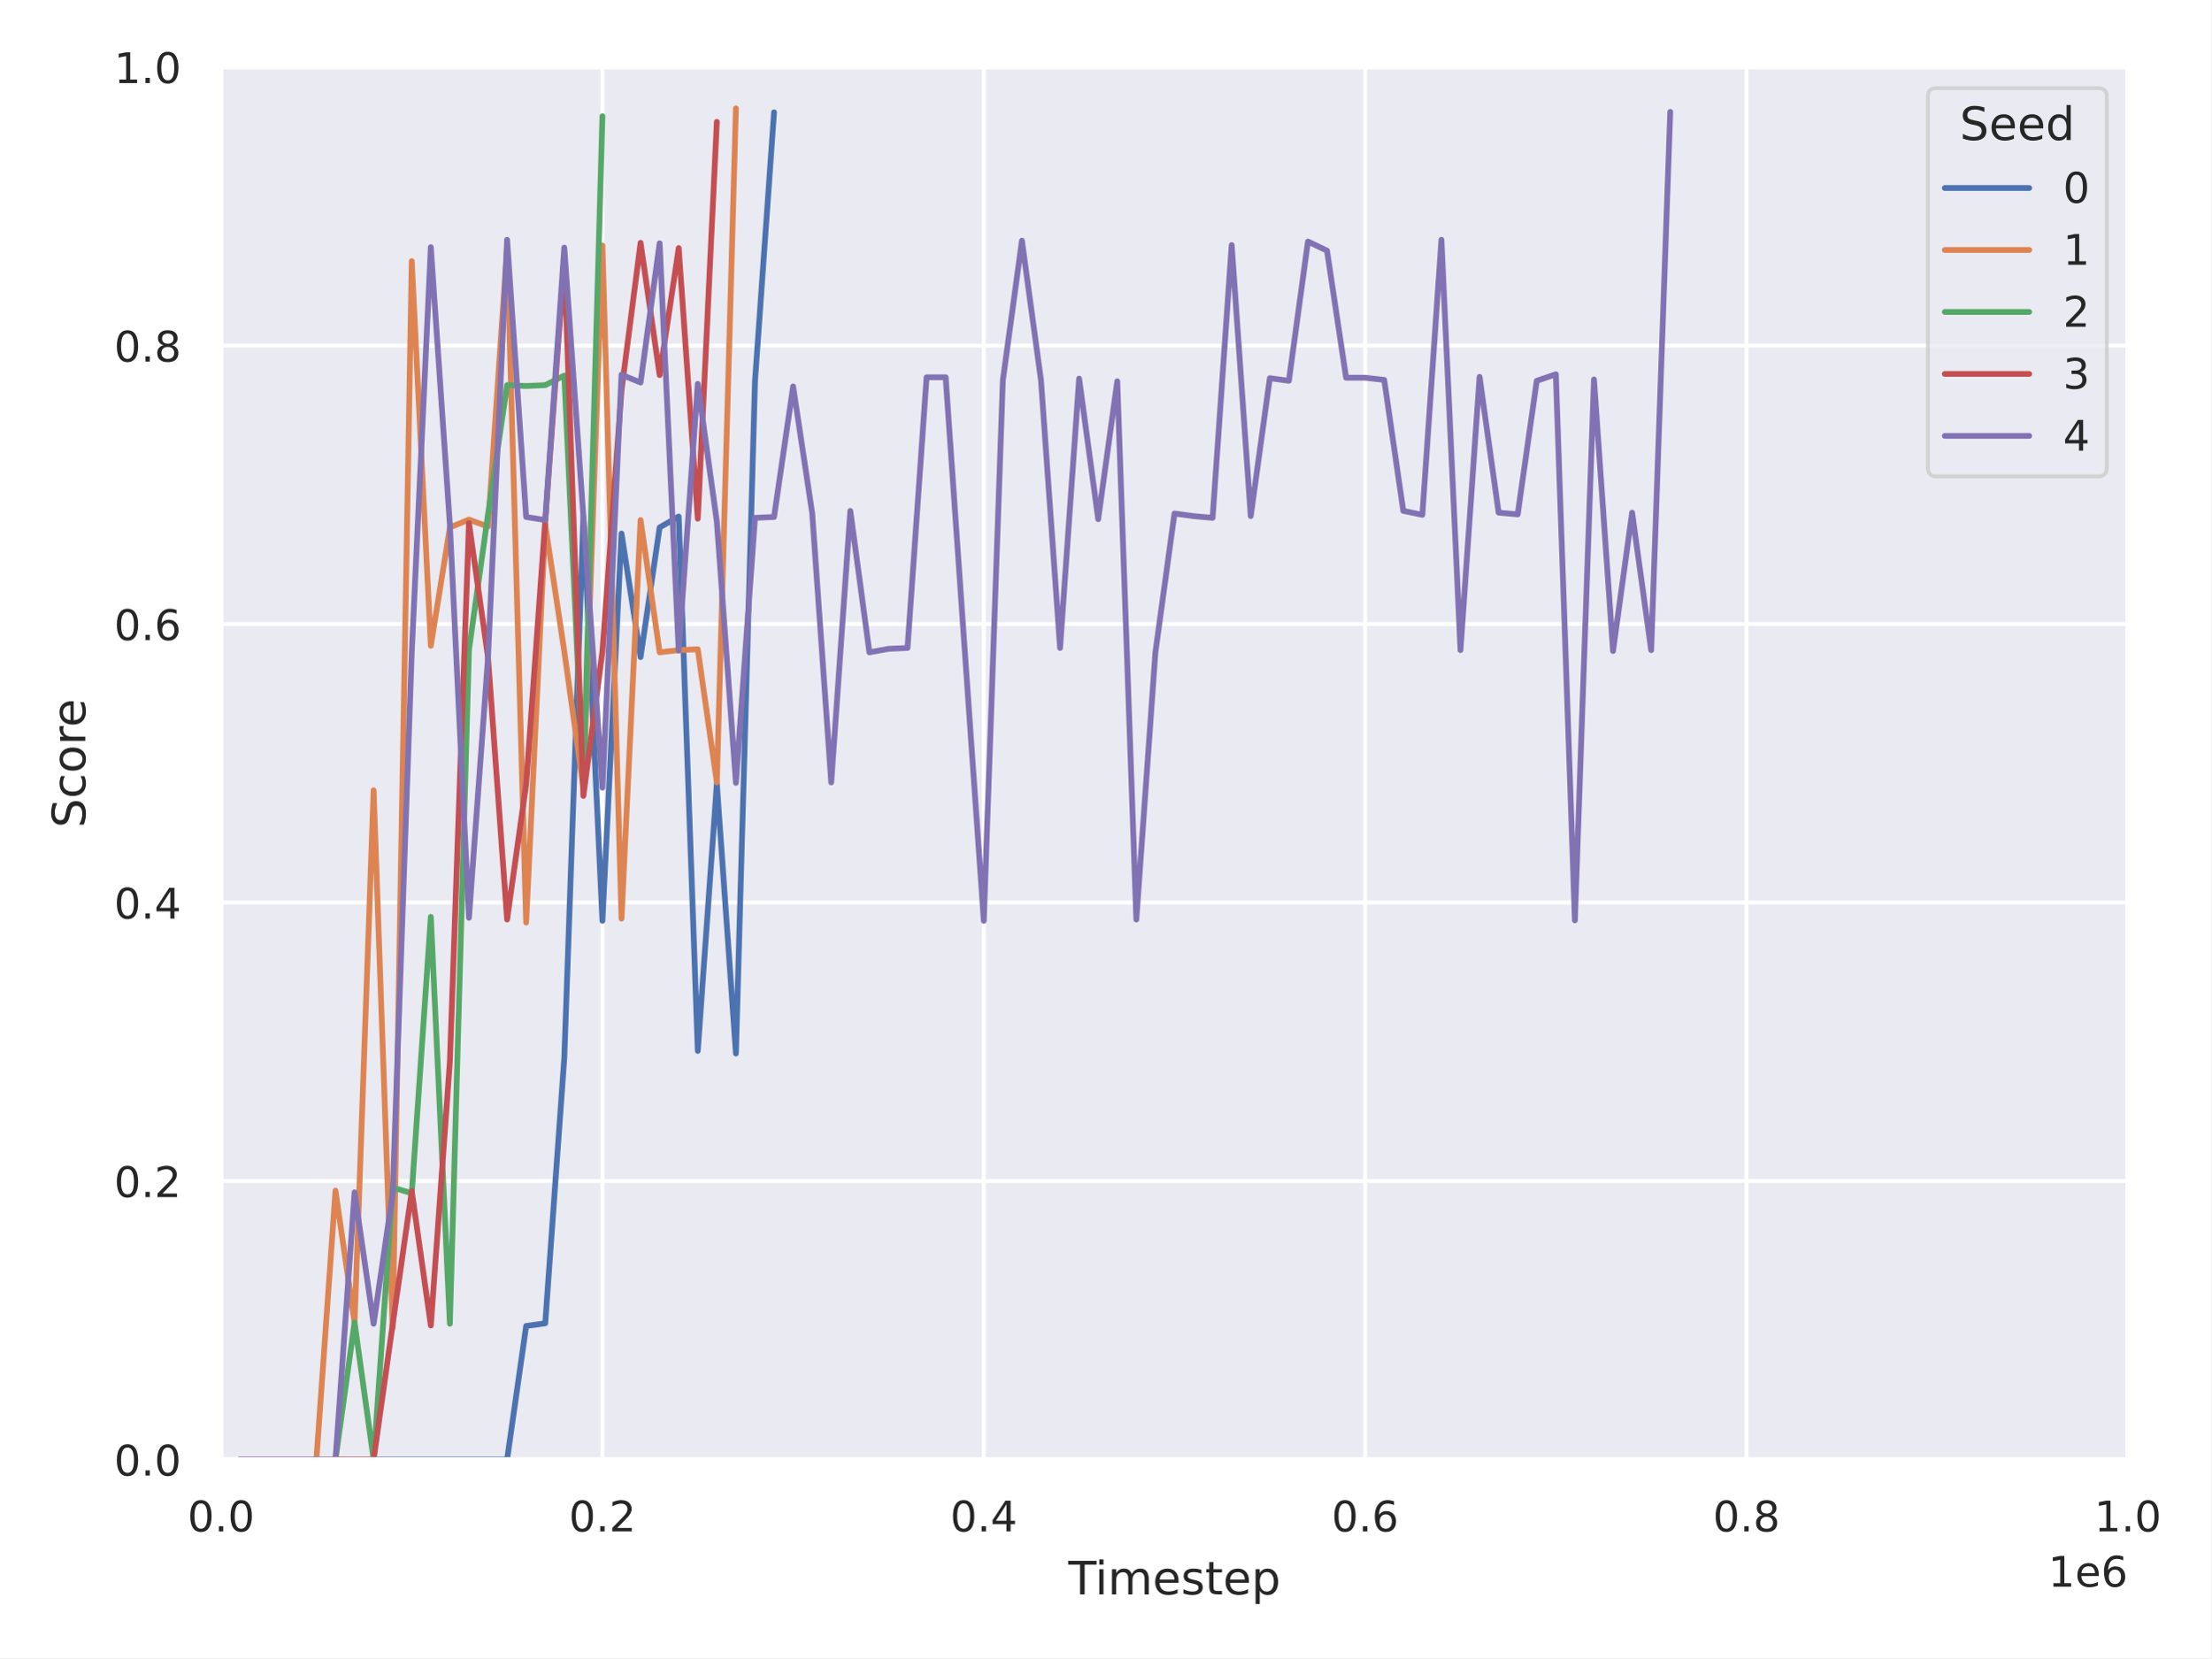
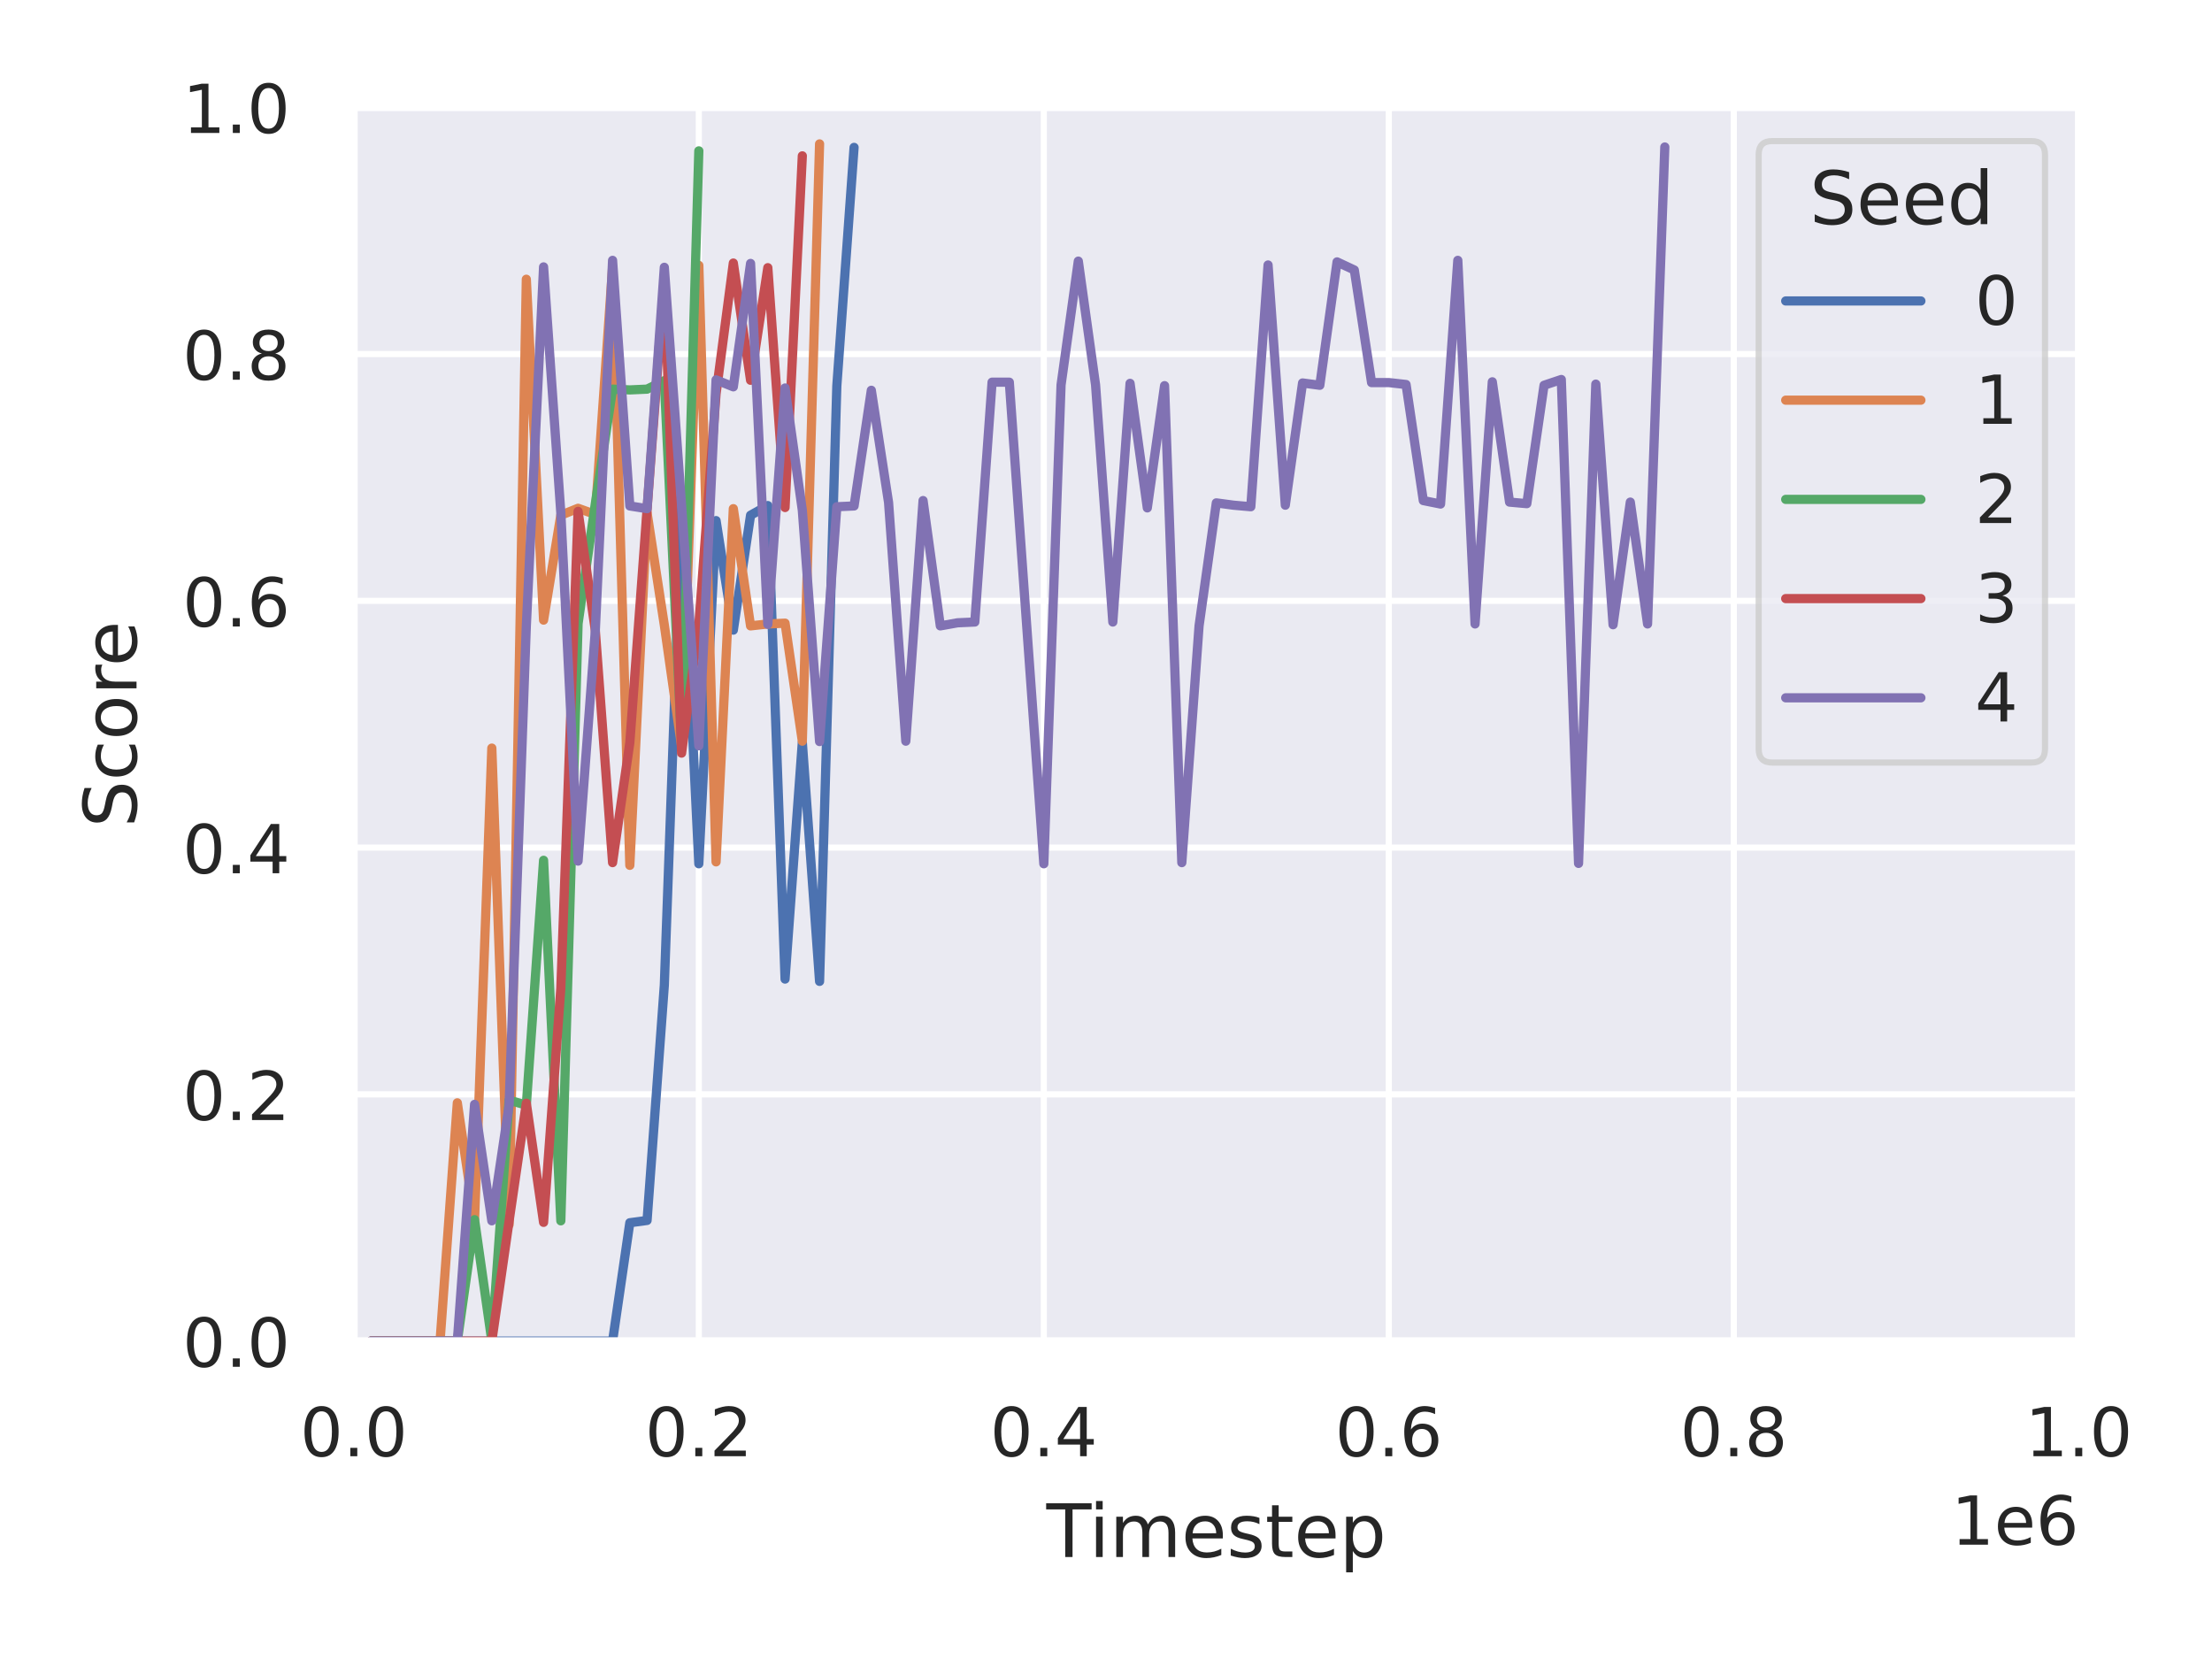
- <svg xmlns="http://www.w3.org/2000/svg" xmlns:xlink="http://www.w3.org/1999/xlink" width="460.8pt" height="345.6pt" viewBox="0 0 460.8 345.6" version="1.1">
+ <svg xmlns="http://www.w3.org/2000/svg" xmlns:xlink="http://www.w3.org/1999/xlink" width="288pt" height="216pt" viewBox="0 0 288 216" version="1.1">
  <defs>
    <style type="text/css">*{stroke-linejoin: round; stroke-linecap: butt}</style>
  </defs>
  <g id="figure_1">
    <g id="patch_1">
-       <path d="M 0 345.6  L 460.8 345.6  L 460.8 0  L 0 0  z " style="fill: #ffffff" />
+       <path d="M 0 216  L 288 216  L 288 0  L 0 0  z " style="fill: #ffffff" />
    </g>
    <g id="axes_1">
      <g id="patch_2">
-         <path d="M 46.068 304.212  L 443.457 304.212  L 443.457 13.968  L 46.068 13.968  z " style="fill: #eaeaf2" />
+         <path d="M 46.068 174.612  L 270.657 174.612  L 270.657 13.968  L 46.068 13.968  z " style="fill: #eaeaf2" />
      </g>
      <g id="matplotlib.axis_1">
        <g id="xtick_1">
          <g id="line2d_1">
-             <path d="M 46.068 304.212  L 46.068 13.968  " clip-path="url(#pd77633b5d9)" style="fill: none; stroke: #ffffff; stroke-width: 0.8; stroke-linecap: round" />
+             <path d="M 46.068 174.612  L 46.068 13.968  " clip-path="url(#pc6d7f11d85)" style="fill: none; stroke: #ffffff; stroke-width: 0.8; stroke-linecap: round" />
          </g>
          <g id="text_1">
-             <g style="fill: #262626" transform="translate(39.07062 319.1986) scale(0.088 -0.088)">
+             <g style="fill: #262626" transform="translate(39.07062 189.5986) scale(0.088 -0.088)">
              <defs>
                <path id="DejaVuSans-30" d="M 2034 4250  Q 1547 4250 1301 3770  Q 1056 3291 1056 2328  Q 1056 1369 1301 889  Q 1547 409 2034 409  Q 2525 409 2770 889  Q 3016 1369 3016 2328  Q 3016 3291 2770 3770  Q 2525 4250 2034 4250  z M 2034 4750  Q 2819 4750 3233 4129  Q 3647 3509 3647 2328  Q 3647 1150 3233 529  Q 2819 -91 2034 -91  Q 1250 -91 836 529  Q 422 1150 422 2328  Q 422 3509 836 4129  Q 1250 4750 2034 4750  z " transform="scale(0.015625)" />
                <path id="DejaVuSans-2e" d="M 684 794  L 1344 794  L 1344 0  L 684 0  L 684 794  z " transform="scale(0.015625)" />
              </defs>
              <use xlink:href="#DejaVuSans-30" />
              <use xlink:href="#DejaVuSans-2e" x="63.623" />
              <use xlink:href="#DejaVuSans-30" x="95.41" />
            </g>
          </g>
        </g>
        <g id="xtick_2">
          <g id="line2d_2">
-             <path d="M 125.546 304.212  L 125.546 13.968  " clip-path="url(#pd77633b5d9)" style="fill: none; stroke: #ffffff; stroke-width: 0.8; stroke-linecap: round" />
+             <path d="M 90.986 174.612  L 90.986 13.968  " clip-path="url(#pc6d7f11d85)" style="fill: none; stroke: #ffffff; stroke-width: 0.8; stroke-linecap: round" />
          </g>
          <g id="text_2">
-             <g style="fill: #262626" transform="translate(118.5484 319.1986) scale(0.088 -0.088)">
+             <g style="fill: #262626" transform="translate(83.98843 189.5986) scale(0.088 -0.088)">
              <defs>
                <path id="DejaVuSans-32" d="M 1228 531  L 3431 531  L 3431 0  L 469 0  L 469 531  Q 828 903 1448 1529  Q 2069 2156 2228 2338  Q 2531 2678 2651 2914  Q 2772 3150 2772 3378  Q 2772 3750 2511 3984  Q 2250 4219 1831 4219  Q 1534 4219 1204 4116  Q 875 4013 500 3803  L 500 4441  Q 881 4594 1212 4672  Q 1544 4750 1819 4750  Q 2544 4750 2975 4387  Q 3406 4025 3406 3419  Q 3406 3131 3298 2873  Q 3191 2616 2906 2266  Q 2828 2175 2409 1742  Q 1991 1309 1228 531  z " transform="scale(0.015625)" />
              </defs>
              <use xlink:href="#DejaVuSans-30" />
              <use xlink:href="#DejaVuSans-2e" x="63.623" />
              <use xlink:href="#DejaVuSans-32" x="95.41" />
            </g>
          </g>
        </g>
        <g id="xtick_3">
          <g id="line2d_3">
-             <path d="M 205.024 304.212  L 205.024 13.968  " clip-path="url(#pd77633b5d9)" style="fill: none; stroke: #ffffff; stroke-width: 0.8; stroke-linecap: round" />
+             <path d="M 135.904 174.612  L 135.904 13.968  " clip-path="url(#pc6d7f11d85)" style="fill: none; stroke: #ffffff; stroke-width: 0.8; stroke-linecap: round" />
          </g>
          <g id="text_3">
-             <g style="fill: #262626" transform="translate(198.0262 319.1986) scale(0.088 -0.088)">
+             <g style="fill: #262626" transform="translate(128.9062 189.5986) scale(0.088 -0.088)">
              <defs>
                <path id="DejaVuSans-34" d="M 2419 4116  L 825 1625  L 2419 1625  L 2419 4116  z M 2253 4666  L 3047 4666  L 3047 1625  L 3713 1625  L 3713 1100  L 3047 1100  L 3047 0  L 2419 0  L 2419 1100  L 313 1100  L 313 1709  L 2253 4666  z " transform="scale(0.015625)" />
              </defs>
              <use xlink:href="#DejaVuSans-30" />
              <use xlink:href="#DejaVuSans-2e" x="63.623" />
              <use xlink:href="#DejaVuSans-34" x="95.41" />
            </g>
          </g>
        </g>
        <g id="xtick_4">
          <g id="line2d_4">
-             <path d="M 284.501 304.212  L 284.501 13.968  " clip-path="url(#pd77633b5d9)" style="fill: none; stroke: #ffffff; stroke-width: 0.8; stroke-linecap: round" />
+             <path d="M 180.821 174.612  L 180.821 13.968  " clip-path="url(#pc6d7f11d85)" style="fill: none; stroke: #ffffff; stroke-width: 0.8; stroke-linecap: round" />
          </g>
          <g id="text_4">
-             <g style="fill: #262626" transform="translate(277.504 319.1986) scale(0.088 -0.088)">
+             <g style="fill: #262626" transform="translate(173.824 189.5986) scale(0.088 -0.088)">
              <defs>
                <path id="DejaVuSans-36" d="M 2113 2584  Q 1688 2584 1439 2293  Q 1191 2003 1191 1497  Q 1191 994 1439 701  Q 1688 409 2113 409  Q 2538 409 2786 701  Q 3034 994 3034 1497  Q 3034 2003 2786 2293  Q 2538 2584 2113 2584  z M 3366 4563  L 3366 3988  Q 3128 4100 2886 4159  Q 2644 4219 2406 4219  Q 1781 4219 1451 3797  Q 1122 3375 1075 2522  Q 1259 2794 1537 2939  Q 1816 3084 2150 3084  Q 2853 3084 3261 2657  Q 3669 2231 3669 1497  Q 3669 778 3244 343  Q 2819 -91 2113 -91  Q 1303 -91 875 529  Q 447 1150 447 2328  Q 447 3434 972 4092  Q 1497 4750 2381 4750  Q 2619 4750 2861 4703  Q 3103 4656 3366 4563  z " transform="scale(0.015625)" />
              </defs>
              <use xlink:href="#DejaVuSans-30" />
              <use xlink:href="#DejaVuSans-2e" x="63.623" />
              <use xlink:href="#DejaVuSans-36" x="95.41" />
            </g>
          </g>
        </g>
        <g id="xtick_5">
          <g id="line2d_5">
-             <path d="M 363.979 304.212  L 363.979 13.968  " clip-path="url(#pd77633b5d9)" style="fill: none; stroke: #ffffff; stroke-width: 0.8; stroke-linecap: round" />
+             <path d="M 225.739 174.612  L 225.739 13.968  " clip-path="url(#pc6d7f11d85)" style="fill: none; stroke: #ffffff; stroke-width: 0.8; stroke-linecap: round" />
          </g>
          <g id="text_5">
-             <g style="fill: #262626" transform="translate(356.9818 319.1986) scale(0.088 -0.088)">
+             <g style="fill: #262626" transform="translate(218.7418 189.5986) scale(0.088 -0.088)">
              <defs>
                <path id="DejaVuSans-38" d="M 2034 2216  Q 1584 2216 1326 1975  Q 1069 1734 1069 1313  Q 1069 891 1326 650  Q 1584 409 2034 409  Q 2484 409 2743 651  Q 3003 894 3003 1313  Q 3003 1734 2745 1975  Q 2488 2216 2034 2216  z M 1403 2484  Q 997 2584 770 2862  Q 544 3141 544 3541  Q 544 4100 942 4425  Q 1341 4750 2034 4750  Q 2731 4750 3128 4425  Q 3525 4100 3525 3541  Q 3525 3141 3298 2862  Q 3072 2584 2669 2484  Q 3125 2378 3379 2068  Q 3634 1759 3634 1313  Q 3634 634 3220 271  Q 2806 -91 2034 -91  Q 1263 -91 848 271  Q 434 634 434 1313  Q 434 1759 690 2068  Q 947 2378 1403 2484  z M 1172 3481  Q 1172 3119 1398 2916  Q 1625 2713 2034 2713  Q 2441 2713 2670 2916  Q 2900 3119 2900 3481  Q 2900 3844 2670 4047  Q 2441 4250 2034 4250  Q 1625 4250 1398 4047  Q 1172 3844 1172 3481  z " transform="scale(0.015625)" />
              </defs>
              <use xlink:href="#DejaVuSans-30" />
              <use xlink:href="#DejaVuSans-2e" x="63.623" />
              <use xlink:href="#DejaVuSans-38" x="95.41" />
            </g>
          </g>
        </g>
        <g id="xtick_6">
          <g id="line2d_6">
-             <path d="M 443.457 304.212  L 443.457 13.968  " clip-path="url(#pd77633b5d9)" style="fill: none; stroke: #ffffff; stroke-width: 0.8; stroke-linecap: round" />
+             <path d="M 270.657 174.612  L 270.657 13.968  " clip-path="url(#pc6d7f11d85)" style="fill: none; stroke: #ffffff; stroke-width: 0.8; stroke-linecap: round" />
          </g>
          <g id="text_6">
-             <g style="fill: #262626" transform="translate(436.4596 319.1986) scale(0.088 -0.088)">
+             <g style="fill: #262626" transform="translate(263.6596 189.5986) scale(0.088 -0.088)">
              <defs>
                <path id="DejaVuSans-31" d="M 794 531  L 1825 531  L 1825 4091  L 703 3866  L 703 4441  L 1819 4666  L 2450 4666  L 2450 531  L 3481 531  L 3481 0  L 794 0  L 794 531  z " transform="scale(0.015625)" />
              </defs>
              <use xlink:href="#DejaVuSans-31" />
              <use xlink:href="#DejaVuSans-2e" x="63.623" />
              <use xlink:href="#DejaVuSans-30" x="95.41" />
            </g>
          </g>
        </g>
        <g id="text_7">
-           <g style="fill: #262626" transform="translate(222.6353 332.3232) scale(0.096 -0.096)">
+           <g style="fill: #262626" transform="translate(136.2353 202.7233) scale(0.096 -0.096)">
            <defs>
              <path id="DejaVuSans-54" d="M -19 4666  L 3928 4666  L 3928 4134  L 2272 4134  L 2272 0  L 1638 0  L 1638 4134  L -19 4134  L -19 4666  z " transform="scale(0.015625)" />
              <path id="DejaVuSans-69" d="M 603 3500  L 1178 3500  L 1178 0  L 603 0  L 603 3500  z M 603 4863  L 1178 4863  L 1178 4134  L 603 4134  L 603 4863  z " transform="scale(0.015625)" />
              <path id="DejaVuSans-6d" d="M 3328 2828  Q 3544 3216 3844 3400  Q 4144 3584 4550 3584  Q 5097 3584 5394 3201  Q 5691 2819 5691 2113  L 5691 0  L 5113 0  L 5113 2094  Q 5113 2597 4934 2840  Q 4756 3084 4391 3084  Q 3944 3084 3684 2787  Q 3425 2491 3425 1978  L 3425 0  L 2847 0  L 2847 2094  Q 2847 2600 2669 2842  Q 2491 3084 2119 3084  Q 1678 3084 1418 2786  Q 1159 2488 1159 1978  L 1159 0  L 581 0  L 581 3500  L 1159 3500  L 1159 2956  Q 1356 3278 1631 3431  Q 1906 3584 2284 3584  Q 2666 3584 2933 3390  Q 3200 3197 3328 2828  z " transform="scale(0.015625)" />
              <path id="DejaVuSans-65" d="M 3597 1894  L 3597 1613  L 953 1613  Q 991 1019 1311 708  Q 1631 397 2203 397  Q 2534 397 2845 478  Q 3156 559 3463 722  L 3463 178  Q 3153 47 2828 -22  Q 2503 -91 2169 -91  Q 1331 -91 842 396  Q 353 884 353 1716  Q 353 2575 817 3079  Q 1281 3584 2069 3584  Q 2775 3584 3186 3129  Q 3597 2675 3597 1894  z M 3022 2063  Q 3016 2534 2758 2815  Q 2500 3097 2075 3097  Q 1594 3097 1305 2825  Q 1016 2553 972 2059  L 3022 2063  z " transform="scale(0.015625)" />
              <path id="DejaVuSans-73" d="M 2834 3397  L 2834 2853  Q 2591 2978 2328 3040  Q 2066 3103 1784 3103  Q 1356 3103 1142 2972  Q 928 2841 928 2578  Q 928 2378 1081 2264  Q 1234 2150 1697 2047  L 1894 2003  Q 2506 1872 2764 1633  Q 3022 1394 3022 966  Q 3022 478 2636 193  Q 2250 -91 1575 -91  Q 1294 -91 989 -36  Q 684 19 347 128  L 347 722  Q 666 556 975 473  Q 1284 391 1588 391  Q 1994 391 2212 530  Q 2431 669 2431 922  Q 2431 1156 2273 1281  Q 2116 1406 1581 1522  L 1381 1569  Q 847 1681 609 1914  Q 372 2147 372 2553  Q 372 3047 722 3315  Q 1072 3584 1716 3584  Q 2034 3584 2315 3537  Q 2597 3491 2834 3397  z " transform="scale(0.015625)" />
              <path id="DejaVuSans-74" d="M 1172 4494  L 1172 3500  L 2356 3500  L 2356 3053  L 1172 3053  L 1172 1153  Q 1172 725 1289 603  Q 1406 481 1766 481  L 2356 481  L 2356 0  L 1766 0  Q 1100 0 847 248  Q 594 497 594 1153  L 594 3053  L 172 3053  L 172 3500  L 594 3500  L 594 4494  L 1172 4494  z " transform="scale(0.015625)" />
              <path id="DejaVuSans-70" d="M 1159 525  L 1159 -1331  L 581 -1331  L 581 3500  L 1159 3500  L 1159 2969  Q 1341 3281 1617 3432  Q 1894 3584 2278 3584  Q 2916 3584 3314 3078  Q 3713 2572 3713 1747  Q 3713 922 3314 415  Q 2916 -91 2278 -91  Q 1894 -91 1617 61  Q 1341 213 1159 525  z M 3116 1747  Q 3116 2381 2855 2742  Q 2594 3103 2138 3103  Q 1681 3103 1420 2742  Q 1159 2381 1159 1747  Q 1159 1113 1420 752  Q 1681 391 2138 391  Q 2594 391 2855 752  Q 3116 1113 3116 1747  z " transform="scale(0.015625)" />
            </defs>
            <use xlink:href="#DejaVuSans-54" />
            <use xlink:href="#DejaVuSans-69" x="57.959" />
            <use xlink:href="#DejaVuSans-6d" x="85.742" />
            <use xlink:href="#DejaVuSans-65" x="183.154" />
            <use xlink:href="#DejaVuSans-73" x="244.678" />
            <use xlink:href="#DejaVuSans-74" x="296.777" />
            <use xlink:href="#DejaVuSans-65" x="335.986" />
            <use xlink:href="#DejaVuSans-70" x="397.51" />
          </g>
        </g>
        <g id="text_8">
-           <g style="fill: #262626" transform="translate(426.8442 330.7154) scale(0.088 -0.088)">
+           <g style="fill: #262626" transform="translate(254.0443 201.1154) scale(0.088 -0.088)">
            <use xlink:href="#DejaVuSans-31" />
            <use xlink:href="#DejaVuSans-65" x="63.623" />
            <use xlink:href="#DejaVuSans-36" x="125.146" />
          </g>
        </g>
      </g>
      <g id="matplotlib.axis_2">
        <g id="ytick_1">
          <g id="line2d_7">
-             <path d="M 46.068 304.212  L 443.457 304.212  " clip-path="url(#pd77633b5d9)" style="fill: none; stroke: #ffffff; stroke-width: 0.8; stroke-linecap: round" />
+             <path d="M 46.068 174.612  L 270.657 174.612  " clip-path="url(#pc6d7f11d85)" style="fill: none; stroke: #ffffff; stroke-width: 0.8; stroke-linecap: round" />
          </g>
          <g id="text_9">
-             <g style="fill: #262626" transform="translate(23.77325 307.5553) scale(0.088 -0.088)">
+             <g style="fill: #262626" transform="translate(23.77325 177.9553) scale(0.088 -0.088)">
              <use xlink:href="#DejaVuSans-30" />
              <use xlink:href="#DejaVuSans-2e" x="63.623" />
              <use xlink:href="#DejaVuSans-30" x="95.41" />
            </g>
          </g>
        </g>
        <g id="ytick_2">
          <g id="line2d_8">
-             <path d="M 46.068 246.163  L 443.457 246.163  " clip-path="url(#pd77633b5d9)" style="fill: none; stroke: #ffffff; stroke-width: 0.8; stroke-linecap: round" />
+             <path d="M 46.068 142.483  L 270.657 142.483  " clip-path="url(#pc6d7f11d85)" style="fill: none; stroke: #ffffff; stroke-width: 0.8; stroke-linecap: round" />
          </g>
          <g id="text_10">
-             <g style="fill: #262626" transform="translate(23.77325 249.5065) scale(0.088 -0.088)">
+             <g style="fill: #262626" transform="translate(23.77325 145.8265) scale(0.088 -0.088)">
              <use xlink:href="#DejaVuSans-30" />
              <use xlink:href="#DejaVuSans-2e" x="63.623" />
              <use xlink:href="#DejaVuSans-32" x="95.41" />
            </g>
          </g>
        </g>
        <g id="ytick_3">
          <g id="line2d_9">
-             <path d="M 46.068 188.114  L 443.457 188.114  " clip-path="url(#pd77633b5d9)" style="fill: none; stroke: #ffffff; stroke-width: 0.8; stroke-linecap: round" />
+             <path d="M 46.068 110.354  L 270.657 110.354  " clip-path="url(#pc6d7f11d85)" style="fill: none; stroke: #ffffff; stroke-width: 0.8; stroke-linecap: round" />
          </g>
          <g id="text_11">
-             <g style="fill: #262626" transform="translate(23.77325 191.4577) scale(0.088 -0.088)">
+             <g style="fill: #262626" transform="translate(23.77325 113.6977) scale(0.088 -0.088)">
              <use xlink:href="#DejaVuSans-30" />
              <use xlink:href="#DejaVuSans-2e" x="63.623" />
              <use xlink:href="#DejaVuSans-34" x="95.41" />
            </g>
          </g>
        </g>
        <g id="ytick_4">
          <g id="line2d_10">
-             <path d="M 46.068 130.066  L 443.457 130.066  " clip-path="url(#pd77633b5d9)" style="fill: none; stroke: #ffffff; stroke-width: 0.8; stroke-linecap: round" />
+             <path d="M 46.068 78.226  L 270.657 78.226  " clip-path="url(#pc6d7f11d85)" style="fill: none; stroke: #ffffff; stroke-width: 0.8; stroke-linecap: round" />
          </g>
          <g id="text_12">
-             <g style="fill: #262626" transform="translate(23.77325 133.4089) scale(0.088 -0.088)">
+             <g style="fill: #262626" transform="translate(23.77325 81.56891) scale(0.088 -0.088)">
              <use xlink:href="#DejaVuSans-30" />
              <use xlink:href="#DejaVuSans-2e" x="63.623" />
              <use xlink:href="#DejaVuSans-36" x="95.41" />
            </g>
          </g>
        </g>
        <g id="ytick_5">
          <g id="line2d_11">
-             <path d="M 46.068 72.017  L 443.457 72.017  " clip-path="url(#pd77633b5d9)" style="fill: none; stroke: #ffffff; stroke-width: 0.8; stroke-linecap: round" />
+             <path d="M 46.068 46.097  L 270.657 46.097  " clip-path="url(#pc6d7f11d85)" style="fill: none; stroke: #ffffff; stroke-width: 0.8; stroke-linecap: round" />
          </g>
          <g id="text_13">
-             <g style="fill: #262626" transform="translate(23.77325 75.36011) scale(0.088 -0.088)">
+             <g style="fill: #262626" transform="translate(23.77325 49.44011) scale(0.088 -0.088)">
              <use xlink:href="#DejaVuSans-30" />
              <use xlink:href="#DejaVuSans-2e" x="63.623" />
              <use xlink:href="#DejaVuSans-38" x="95.41" />
            </g>
          </g>
        </g>
        <g id="ytick_6">
          <g id="line2d_12">
-             <path d="M 46.068 13.968  L 443.457 13.968  " clip-path="url(#pd77633b5d9)" style="fill: none; stroke: #ffffff; stroke-width: 0.8; stroke-linecap: round" />
+             <path d="M 46.068 13.968  L 270.657 13.968  " clip-path="url(#pc6d7f11d85)" style="fill: none; stroke: #ffffff; stroke-width: 0.8; stroke-linecap: round" />
          </g>
          <g id="text_14">
            <g style="fill: #262626" transform="translate(23.77325 17.31131) scale(0.088 -0.088)">
              <use xlink:href="#DejaVuSans-31" />
              <use xlink:href="#DejaVuSans-2e" x="63.623" />
              <use xlink:href="#DejaVuSans-30" x="95.41" />
            </g>
          </g>
        </g>
        <g id="text_15">
-           <g style="fill: #262626" transform="translate(17.77675 172.5323) rotate(-90) scale(0.096 -0.096)">
+           <g style="fill: #262626" transform="translate(17.77675 107.7322) rotate(-90) scale(0.096 -0.096)">
            <defs>
              <path id="DejaVuSans-53" d="M 3425 4513  L 3425 3897  Q 3066 4069 2747 4153  Q 2428 4238 2131 4238  Q 1616 4238 1336 4038  Q 1056 3838 1056 3469  Q 1056 3159 1242 3001  Q 1428 2844 1947 2747  L 2328 2669  Q 3034 2534 3370 2195  Q 3706 1856 3706 1288  Q 3706 609 3251 259  Q 2797 -91 1919 -91  Q 1588 -91 1214 -16  Q 841 59 441 206  L 441 856  Q 825 641 1194 531  Q 1563 422 1919 422  Q 2459 422 2753 634  Q 3047 847 3047 1241  Q 3047 1584 2836 1778  Q 2625 1972 2144 2069  L 1759 2144  Q 1053 2284 737 2584  Q 422 2884 422 3419  Q 422 4038 858 4394  Q 1294 4750 2059 4750  Q 2388 4750 2728 4690  Q 3069 4631 3425 4513  z " transform="scale(0.015625)" />
              <path id="DejaVuSans-63" d="M 3122 3366  L 3122 2828  Q 2878 2963 2633 3030  Q 2388 3097 2138 3097  Q 1578 3097 1268 2742  Q 959 2388 959 1747  Q 959 1106 1268 751  Q 1578 397 2138 397  Q 2388 397 2633 464  Q 2878 531 3122 666  L 3122 134  Q 2881 22 2623 -34  Q 2366 -91 2075 -91  Q 1284 -91 818 406  Q 353 903 353 1747  Q 353 2603 823 3093  Q 1294 3584 2113 3584  Q 2378 3584 2631 3529  Q 2884 3475 3122 3366  z " transform="scale(0.015625)" />
              <path id="DejaVuSans-6f" d="M 1959 3097  Q 1497 3097 1228 2736  Q 959 2375 959 1747  Q 959 1119 1226 758  Q 1494 397 1959 397  Q 2419 397 2687 759  Q 2956 1122 2956 1747  Q 2956 2369 2687 2733  Q 2419 3097 1959 3097  z M 1959 3584  Q 2709 3584 3137 3096  Q 3566 2609 3566 1747  Q 3566 888 3137 398  Q 2709 -91 1959 -91  Q 1206 -91 779 398  Q 353 888 353 1747  Q 353 2609 779 3096  Q 1206 3584 1959 3584  z " transform="scale(0.015625)" />
              <path id="DejaVuSans-72" d="M 2631 2963  Q 2534 3019 2420 3045  Q 2306 3072 2169 3072  Q 1681 3072 1420 2755  Q 1159 2438 1159 1844  L 1159 0  L 581 0  L 581 3500  L 1159 3500  L 1159 2956  Q 1341 3275 1631 3429  Q 1922 3584 2338 3584  Q 2397 3584 2469 3576  Q 2541 3569 2628 3553  L 2631 2963  z " transform="scale(0.015625)" />
            </defs>
            <use xlink:href="#DejaVuSans-53" />
            <use xlink:href="#DejaVuSans-63" x="63.477" />
            <use xlink:href="#DejaVuSans-6f" x="118.457" />
            <use xlink:href="#DejaVuSans-72" x="179.639" />
            <use xlink:href="#DejaVuSans-65" x="218.502" />
          </g>
        </g>
      </g>
      <g id="PolyCollection_1" />
      <g id="PolyCollection_2" />
      <g id="PolyCollection_3" />
      <g id="PolyCollection_4" />
      <g id="PolyCollection_5" />
      <g id="line2d_13">
-         <path d="M 50.042 304.212  L 54.016 304.212  L 57.99 304.212  L 61.964 304.212  L 65.937 304.212  L 69.911 304.212  L 73.885 304.212  L 77.859 304.212  L 81.833 304.212  L 85.807 304.212  L 89.781 304.212  L 93.755 304.212  L 97.729 304.212  L 101.702 304.212  L 105.676 304.212  L 109.65 276.367  L 113.624 275.823  L 117.598 220.495  L 121.572 107.844  L 125.546 191.924  L 129.52 111.2  L 133.494 136.959  L 137.467 109.93  L 141.441 107.662  L 145.415 219.044  L 149.389 163.353  L 153.363 219.588  L 157.337 79.545  L 161.311 23.401  " clip-path="url(#pd77633b5d9)" style="fill: none; stroke: #4c72b0; stroke-width: 1.2; stroke-linecap: round" />
+         <path d="M 48.314 174.612  L 50.56 174.612  L 52.806 174.612  L 55.052 174.612  L 57.297 174.612  L 59.543 174.612  L 61.789 174.612  L 64.035 174.612  L 66.281 174.612  L 68.527 174.612  L 70.773 174.612  L 73.019 174.612  L 75.265 174.612  L 77.51 174.612  L 79.756 174.612  L 82.002 159.2  L 84.248 158.899  L 86.494 128.276  L 88.74 65.926  L 90.986 112.463  L 93.232 67.784  L 95.478 82.041  L 97.723 67.081  L 99.969 65.826  L 102.215 127.473  L 104.461 96.649  L 106.707 127.774  L 108.953 50.264  L 111.199 19.189  " clip-path="url(#pc6d7f11d85)" style="fill: none; stroke: #4c72b0; stroke-width: 1.2; stroke-linecap: round" />
      </g>
      <g id="line2d_14">
-         <path d="M 50.042 304.212  L 54.016 304.212  L 57.99 304.212  L 61.964 304.212  L 65.937 304.212  L 69.911 248.159  L 73.885 275.641  L 77.859 164.713  L 81.833 276.82  L 85.807 54.421  L 89.781 134.601  L 93.755 109.93  L 97.729 108.297  L 101.702 109.749  L 105.676 51.609  L 109.65 192.287  L 113.624 109.386  L 117.598 135.78  L 121.572 164.26  L 125.546 51.156  L 129.52 191.47  L 133.494 108.388  L 137.467 135.961  L 141.441 135.508  L 145.415 135.326  L 149.389 163.081  L 153.363 22.585  " clip-path="url(#pd77633b5d9)" style="fill: none; stroke: #dd8452; stroke-width: 1.2; stroke-linecap: round" />
+         <path d="M 48.314 174.612  L 50.56 174.612  L 52.806 174.612  L 55.052 174.612  L 57.297 174.612  L 59.543 143.588  L 61.789 158.799  L 64.035 97.402  L 66.281 159.451  L 68.527 36.358  L 70.773 80.736  L 73.019 67.081  L 75.265 66.177  L 77.51 66.981  L 79.756 34.802  L 82.002 112.664  L 84.248 66.78  L 86.494 81.388  L 88.74 97.151  L 90.986 34.551  L 93.232 112.212  L 95.478 66.228  L 97.723 81.489  L 99.969 81.238  L 102.215 81.137  L 104.461 96.499  L 106.707 18.737  " clip-path="url(#pc6d7f11d85)" style="fill: none; stroke: #dd8452; stroke-width: 1.2; stroke-linecap: round" />
      </g>
      <g id="line2d_15">
-         <path d="M 50.042 304.212  L 54.016 304.212  L 57.99 304.212  L 61.964 304.212  L 65.937 304.212  L 69.911 304.212  L 73.885 275.641  L 77.859 304.212  L 81.833 247.524  L 85.807 248.703  L 89.781 191.108  L 93.755 275.913  L 97.729 135.417  L 101.702 107.209  L 105.676 80.271  L 109.65 80.452  L 113.624 80.271  L 117.598 78.275  L 121.572 163.716  L 125.546 24.217  " clip-path="url(#pd77633b5d9)" style="fill: none; stroke: #55a868; stroke-width: 1.2; stroke-linecap: round" />
+         <path d="M 48.314 174.612  L 50.56 174.612  L 52.806 174.612  L 55.052 174.612  L 57.297 174.612  L 59.543 174.612  L 61.789 158.799  L 64.035 174.612  L 66.281 143.236  L 68.527 143.889  L 70.773 112.011  L 73.019 158.949  L 75.265 81.187  L 77.51 65.575  L 79.756 50.665  L 82.002 50.766  L 84.248 50.665  L 86.494 49.561  L 88.74 96.85  L 90.986 19.641  " clip-path="url(#pc6d7f11d85)" style="fill: none; stroke: #55a868; stroke-width: 1.2; stroke-linecap: round" />
      </g>
      <g id="line2d_16">
-         <path d="M 50.042 304.212  L 54.016 304.212  L 57.99 304.212  L 61.964 304.212  L 65.937 304.212  L 69.911 304.212  L 73.885 304.212  L 77.859 304.212  L 81.833 276.004  L 85.807 248.249  L 89.781 276.276  L 93.755 221.22  L 97.729 109.023  L 101.702 137.05  L 105.676 191.652  L 109.65 163.444  L 113.624 108.569  L 117.598 54.239  L 121.572 165.893  L 125.546 135.78  L 129.52 81.359  L 133.494 50.611  L 137.467 78.184  L 141.441 51.7  L 145.415 108.116  L 149.389 25.396  " clip-path="url(#pd77633b5d9)" style="fill: none; stroke: #c44e52; stroke-width: 1.2; stroke-linecap: round" />
+         <path d="M 48.314 174.612  L 50.56 174.612  L 52.806 174.612  L 55.052 174.612  L 57.297 174.612  L 59.543 174.612  L 61.789 174.612  L 64.035 174.612  L 66.281 158.999  L 68.527 143.638  L 70.773 159.15  L 73.019 128.678  L 75.265 66.579  L 77.51 82.091  L 79.756 112.312  L 82.002 96.7  L 84.248 66.328  L 86.494 36.257  L 88.74 98.055  L 90.986 81.388  L 93.232 51.268  L 95.478 34.249  L 97.723 49.51  L 99.969 34.852  L 102.215 66.077  L 104.461 20.293  " clip-path="url(#pc6d7f11d85)" style="fill: none; stroke: #c44e52; stroke-width: 1.2; stroke-linecap: round" />
      </g>
      <g id="line2d_17">
-         <path d="M 50.042 304.212  L 54.016 304.212  L 57.99 304.212  L 61.964 304.212  L 65.937 304.212  L 69.911 304.212  L 73.885 248.521  L 77.859 275.913  L 81.833 248.794  L 85.807 135.961  L 89.781 51.518  L 93.755 109.386  L 97.729 191.289  L 101.702 137.05  L 105.676 49.976  L 109.65 107.753  L 113.624 108.388  L 117.598 51.609  L 121.572 107.662  L 125.546 164.169  L 129.52 78.094  L 133.494 79.726  L 137.467 50.702  L 141.441 135.598  L 145.415 79.999  L 149.389 108.751  L 153.363 163.172  L 157.337 107.934  L 161.311 107.753  L 165.285 80.543  L 169.259 106.937  L 173.232 163.081  L 177.206 106.483  L 181.18 135.961  L 185.154 135.236  L 189.128 135.054  L 193.102 78.638  L 197.076 78.638  L 201.05 135.508  L 205.024 191.924  L 208.997 79.273  L 212.971 50.158  L 216.945 79.273  L 220.919 135.054  L 224.893 78.91  L 228.867 108.207  L 232.841 79.454  L 236.815 191.652  L 240.789 135.961  L 244.762 107.027  L 248.736 107.572  L 252.71 107.934  L 256.684 51.065  L 260.658 107.572  L 264.632 78.819  L 268.606 79.364  L 272.58 50.339  L 276.554 52.244  L 280.528 78.729  L 284.501 78.729  L 288.475 79.182  L 292.449 106.483  L 296.423 107.3  L 300.397 49.976  L 304.371 135.508  L 308.345 78.547  L 312.319 106.846  L 316.293 107.209  L 320.266 79.364  L 324.24 78.003  L 328.214 191.833  L 332.188 79.091  L 336.162 135.689  L 340.136 106.846  L 344.11 135.508  L 348.084 23.31  " clip-path="url(#pd77633b5d9)" style="fill: none; stroke: #8172b3; stroke-width: 1.2; stroke-linecap: round" />
+         <path d="M 48.314 174.612  L 50.56 174.612  L 52.806 174.612  L 55.052 174.612  L 57.297 174.612  L 59.543 174.612  L 61.789 143.788  L 64.035 158.949  L 66.281 143.939  L 68.527 81.489  L 70.773 34.751  L 73.019 66.78  L 75.265 112.111  L 77.51 82.091  L 79.756 33.898  L 82.002 65.876  L 84.248 66.228  L 86.494 34.802  L 88.74 65.826  L 90.986 97.101  L 93.232 49.46  L 95.478 50.364  L 97.723 34.3  L 99.969 81.288  L 102.215 50.515  L 104.461 66.428  L 106.707 96.549  L 108.953 65.976  L 111.199 65.876  L 113.445 50.816  L 115.691 65.424  L 117.936 96.499  L 120.182 65.173  L 122.428 81.489  L 124.674 81.087  L 126.92 80.987  L 129.166 49.761  L 131.412 49.761  L 133.658 81.238  L 135.904 112.463  L 138.149 50.113  L 140.395 33.998  L 142.641 50.113  L 144.887 80.987  L 147.133 49.912  L 149.379 66.127  L 151.625 50.213  L 153.871 112.312  L 156.117 81.489  L 158.363 65.474  L 160.608 65.776  L 162.854 65.976  L 165.1 34.5  L 167.346 65.776  L 169.592 49.862  L 171.838 50.163  L 174.084 34.099  L 176.33 35.153  L 178.576 49.812  L 180.821 49.812  L 183.067 50.063  L 185.313 65.173  L 187.559 65.625  L 189.805 33.898  L 192.051 81.238  L 194.297 49.711  L 196.543 65.374  L 198.789 65.575  L 201.034 50.163  L 203.28 49.41  L 205.526 112.413  L 207.772 50.012  L 210.018 81.338  L 212.264 65.374  L 214.51 81.238  L 216.756 19.139  " clip-path="url(#pc6d7f11d85)" style="fill: none; stroke: #8172b3; stroke-width: 1.2; stroke-linecap: round" />
      </g>
      <g id="line2d_18" />
      <g id="line2d_19" />
      <g id="line2d_20" />
      <g id="line2d_21" />
      <g id="line2d_22" />
      <g id="patch_3">
-         <path d="M 46.068 304.212  L 46.068 13.968  " style="fill: none; stroke: #ffffff; stroke-linejoin: miter; stroke-linecap: square" />
+         <path d="M 46.068 174.612  L 46.068 13.968  " style="fill: none; stroke: #ffffff; stroke-linejoin: miter; stroke-linecap: square" />
      </g>
      <g id="patch_4">
-         <path d="M 443.457 304.212  L 443.457 13.968  " style="fill: none; stroke: #ffffff; stroke-linejoin: miter; stroke-linecap: square" />
+         <path d="M 270.657 174.612  L 270.657 13.968  " style="fill: none; stroke: #ffffff; stroke-linejoin: miter; stroke-linecap: square" />
      </g>
      <g id="patch_5">
-         <path d="M 46.068 304.212  L 443.457 304.212  " style="fill: none; stroke: #ffffff; stroke-linejoin: miter; stroke-linecap: square" />
+         <path d="M 46.068 174.612  L 270.657 174.612  " style="fill: none; stroke: #ffffff; stroke-linejoin: miter; stroke-linecap: square" />
      </g>
      <g id="patch_6">
-         <path d="M 46.068 13.968  L 443.457 13.968  " style="fill: none; stroke: #ffffff; stroke-linejoin: miter; stroke-linecap: square" />
+         <path d="M 46.068 13.968  L 270.657 13.968  " style="fill: none; stroke: #ffffff; stroke-linejoin: miter; stroke-linecap: square" />
      </g>
      <g id="legend_1">
        <g id="patch_7">
-           <path d="M 403.538 99.283  L 437.297 99.283  Q 439.057 99.283 439.057 97.523  L 439.057 20.128  Q 439.057 18.368 437.297 18.368  L 403.538 18.368  Q 401.778 18.368 401.778 20.128  L 401.778 97.523  Q 401.778 99.283 403.538 99.283  z " style="fill: #eaeaf2; opacity: 0.8; stroke: #cccccc; stroke-width: 0.8; stroke-linejoin: miter" />
+           <path d="M 230.738 99.283  L 264.497 99.283  Q 266.257 99.283 266.257 97.523  L 266.257 20.128  Q 266.257 18.368 264.497 18.368  L 230.738 18.368  Q 228.978 18.368 228.978 20.128  L 228.978 97.523  Q 228.978 99.283 230.738 99.283  z " style="fill: #eaeaf2; opacity: 0.8; stroke: #cccccc; stroke-width: 0.8; stroke-linejoin: miter" />
        </g>
        <g id="text_16">
-           <g style="fill: #262626" transform="translate(408.416 29.1825) scale(0.096 -0.096)">
+           <g style="fill: #262626" transform="translate(235.616 29.1825) scale(0.096 -0.096)">
            <defs>
              <path id="DejaVuSans-64" d="M 2906 2969  L 2906 4863  L 3481 4863  L 3481 0  L 2906 0  L 2906 525  Q 2725 213 2448 61  Q 2172 -91 1784 -91  Q 1150 -91 751 415  Q 353 922 353 1747  Q 353 2572 751 3078  Q 1150 3584 1784 3584  Q 2172 3584 2448 3432  Q 2725 3281 2906 2969  z M 947 1747  Q 947 1113 1208 752  Q 1469 391 1925 391  Q 2381 391 2643 752  Q 2906 1113 2906 1747  Q 2906 2381 2643 2742  Q 2381 3103 1925 3103  Q 1469 3103 1208 2742  Q 947 2381 947 1747  z " transform="scale(0.015625)" />
            </defs>
            <use xlink:href="#DejaVuSans-53" />
            <use xlink:href="#DejaVuSans-65" x="63.477" />
            <use xlink:href="#DejaVuSans-65" x="125" />
            <use xlink:href="#DejaVuSans-64" x="186.523" />
          </g>
        </g>
        <g id="line2d_23">
-           <path d="M 405.298 39.186  L 414.098 39.186  L 422.898 39.186  " style="fill: none; stroke: #4c72b0; stroke-width: 1.2; stroke-linecap: round" />
+           <path d="M 232.498 39.186  L 241.298 39.186  L 250.098 39.186  " style="fill: none; stroke: #4c72b0; stroke-width: 1.2; stroke-linecap: round" />
        </g>
        <g id="text_17">
-           <g style="fill: #262626" transform="translate(429.938 42.26562) scale(0.088 -0.088)">
+           <g style="fill: #262626" transform="translate(257.138 42.26562) scale(0.088 -0.088)">
            <use xlink:href="#DejaVuSans-30" />
          </g>
        </g>
        <g id="line2d_24">
-           <path d="M 405.298 52.102  L 414.098 52.102  L 422.898 52.102  " style="fill: none; stroke: #dd8452; stroke-width: 1.2; stroke-linecap: round" />
+           <path d="M 232.498 52.102  L 241.298 52.102  L 250.098 52.102  " style="fill: none; stroke: #dd8452; stroke-width: 1.2; stroke-linecap: round" />
        </g>
        <g id="text_18">
-           <g style="fill: #262626" transform="translate(429.938 55.18238) scale(0.088 -0.088)">
+           <g style="fill: #262626" transform="translate(257.138 55.18238) scale(0.088 -0.088)">
            <use xlink:href="#DejaVuSans-31" />
          </g>
        </g>
        <g id="line2d_25">
-           <path d="M 405.298 65.019  L 414.098 65.019  L 422.898 65.019  " style="fill: none; stroke: #55a868; stroke-width: 1.2; stroke-linecap: round" />
+           <path d="M 232.498 65.019  L 241.298 65.019  L 250.098 65.019  " style="fill: none; stroke: #55a868; stroke-width: 1.2; stroke-linecap: round" />
        </g>
        <g id="text_19">
-           <g style="fill: #262626" transform="translate(429.938 68.09913) scale(0.088 -0.088)">
+           <g style="fill: #262626" transform="translate(257.138 68.09913) scale(0.088 -0.088)">
            <use xlink:href="#DejaVuSans-32" />
          </g>
        </g>
        <g id="line2d_26">
-           <path d="M 405.298 77.936  L 414.098 77.936  L 422.898 77.936  " style="fill: none; stroke: #c44e52; stroke-width: 1.2; stroke-linecap: round" />
+           <path d="M 232.498 77.936  L 241.298 77.936  L 250.098 77.936  " style="fill: none; stroke: #c44e52; stroke-width: 1.2; stroke-linecap: round" />
        </g>
        <g id="text_20">
-           <g style="fill: #262626" transform="translate(429.938 81.01587) scale(0.088 -0.088)">
+           <g style="fill: #262626" transform="translate(257.138 81.01587) scale(0.088 -0.088)">
            <defs>
              <path id="DejaVuSans-33" d="M 2597 2516  Q 3050 2419 3304 2112  Q 3559 1806 3559 1356  Q 3559 666 3084 287  Q 2609 -91 1734 -91  Q 1441 -91 1130 -33  Q 819 25 488 141  L 488 750  Q 750 597 1062 519  Q 1375 441 1716 441  Q 2309 441 2620 675  Q 2931 909 2931 1356  Q 2931 1769 2642 2001  Q 2353 2234 1838 2234  L 1294 2234  L 1294 2753  L 1863 2753  Q 2328 2753 2575 2939  Q 2822 3125 2822 3475  Q 2822 3834 2567 4026  Q 2313 4219 1838 4219  Q 1578 4219 1281 4162  Q 984 4106 628 3988  L 628 4550  Q 988 4650 1302 4700  Q 1616 4750 1894 4750  Q 2613 4750 3031 4423  Q 3450 4097 3450 3541  Q 3450 3153 3228 2886  Q 3006 2619 2597 2516  z " transform="scale(0.015625)" />
            </defs>
            <use xlink:href="#DejaVuSans-33" />
          </g>
        </g>
        <g id="line2d_27">
-           <path d="M 405.298 90.853  L 414.098 90.853  L 422.898 90.853  " style="fill: none; stroke: #8172b3; stroke-width: 1.2; stroke-linecap: round" />
+           <path d="M 232.498 90.853  L 241.298 90.853  L 250.098 90.853  " style="fill: none; stroke: #8172b3; stroke-width: 1.2; stroke-linecap: round" />
        </g>
        <g id="text_21">
-           <g style="fill: #262626" transform="translate(429.938 93.93263) scale(0.088 -0.088)">
+           <g style="fill: #262626" transform="translate(257.138 93.93263) scale(0.088 -0.088)">
            <use xlink:href="#DejaVuSans-34" />
          </g>
        </g>
      </g>
    </g>
  </g>
  <defs>
-     <clipPath id="pd77633b5d9">
-       <rect x="46.068" y="13.968" width="397.389" height="290.244" />
+     <clipPath id="pc6d7f11d85">
+       <rect x="46.068" y="13.968" width="224.589" height="160.644" />
    </clipPath>
  </defs>
</svg>
